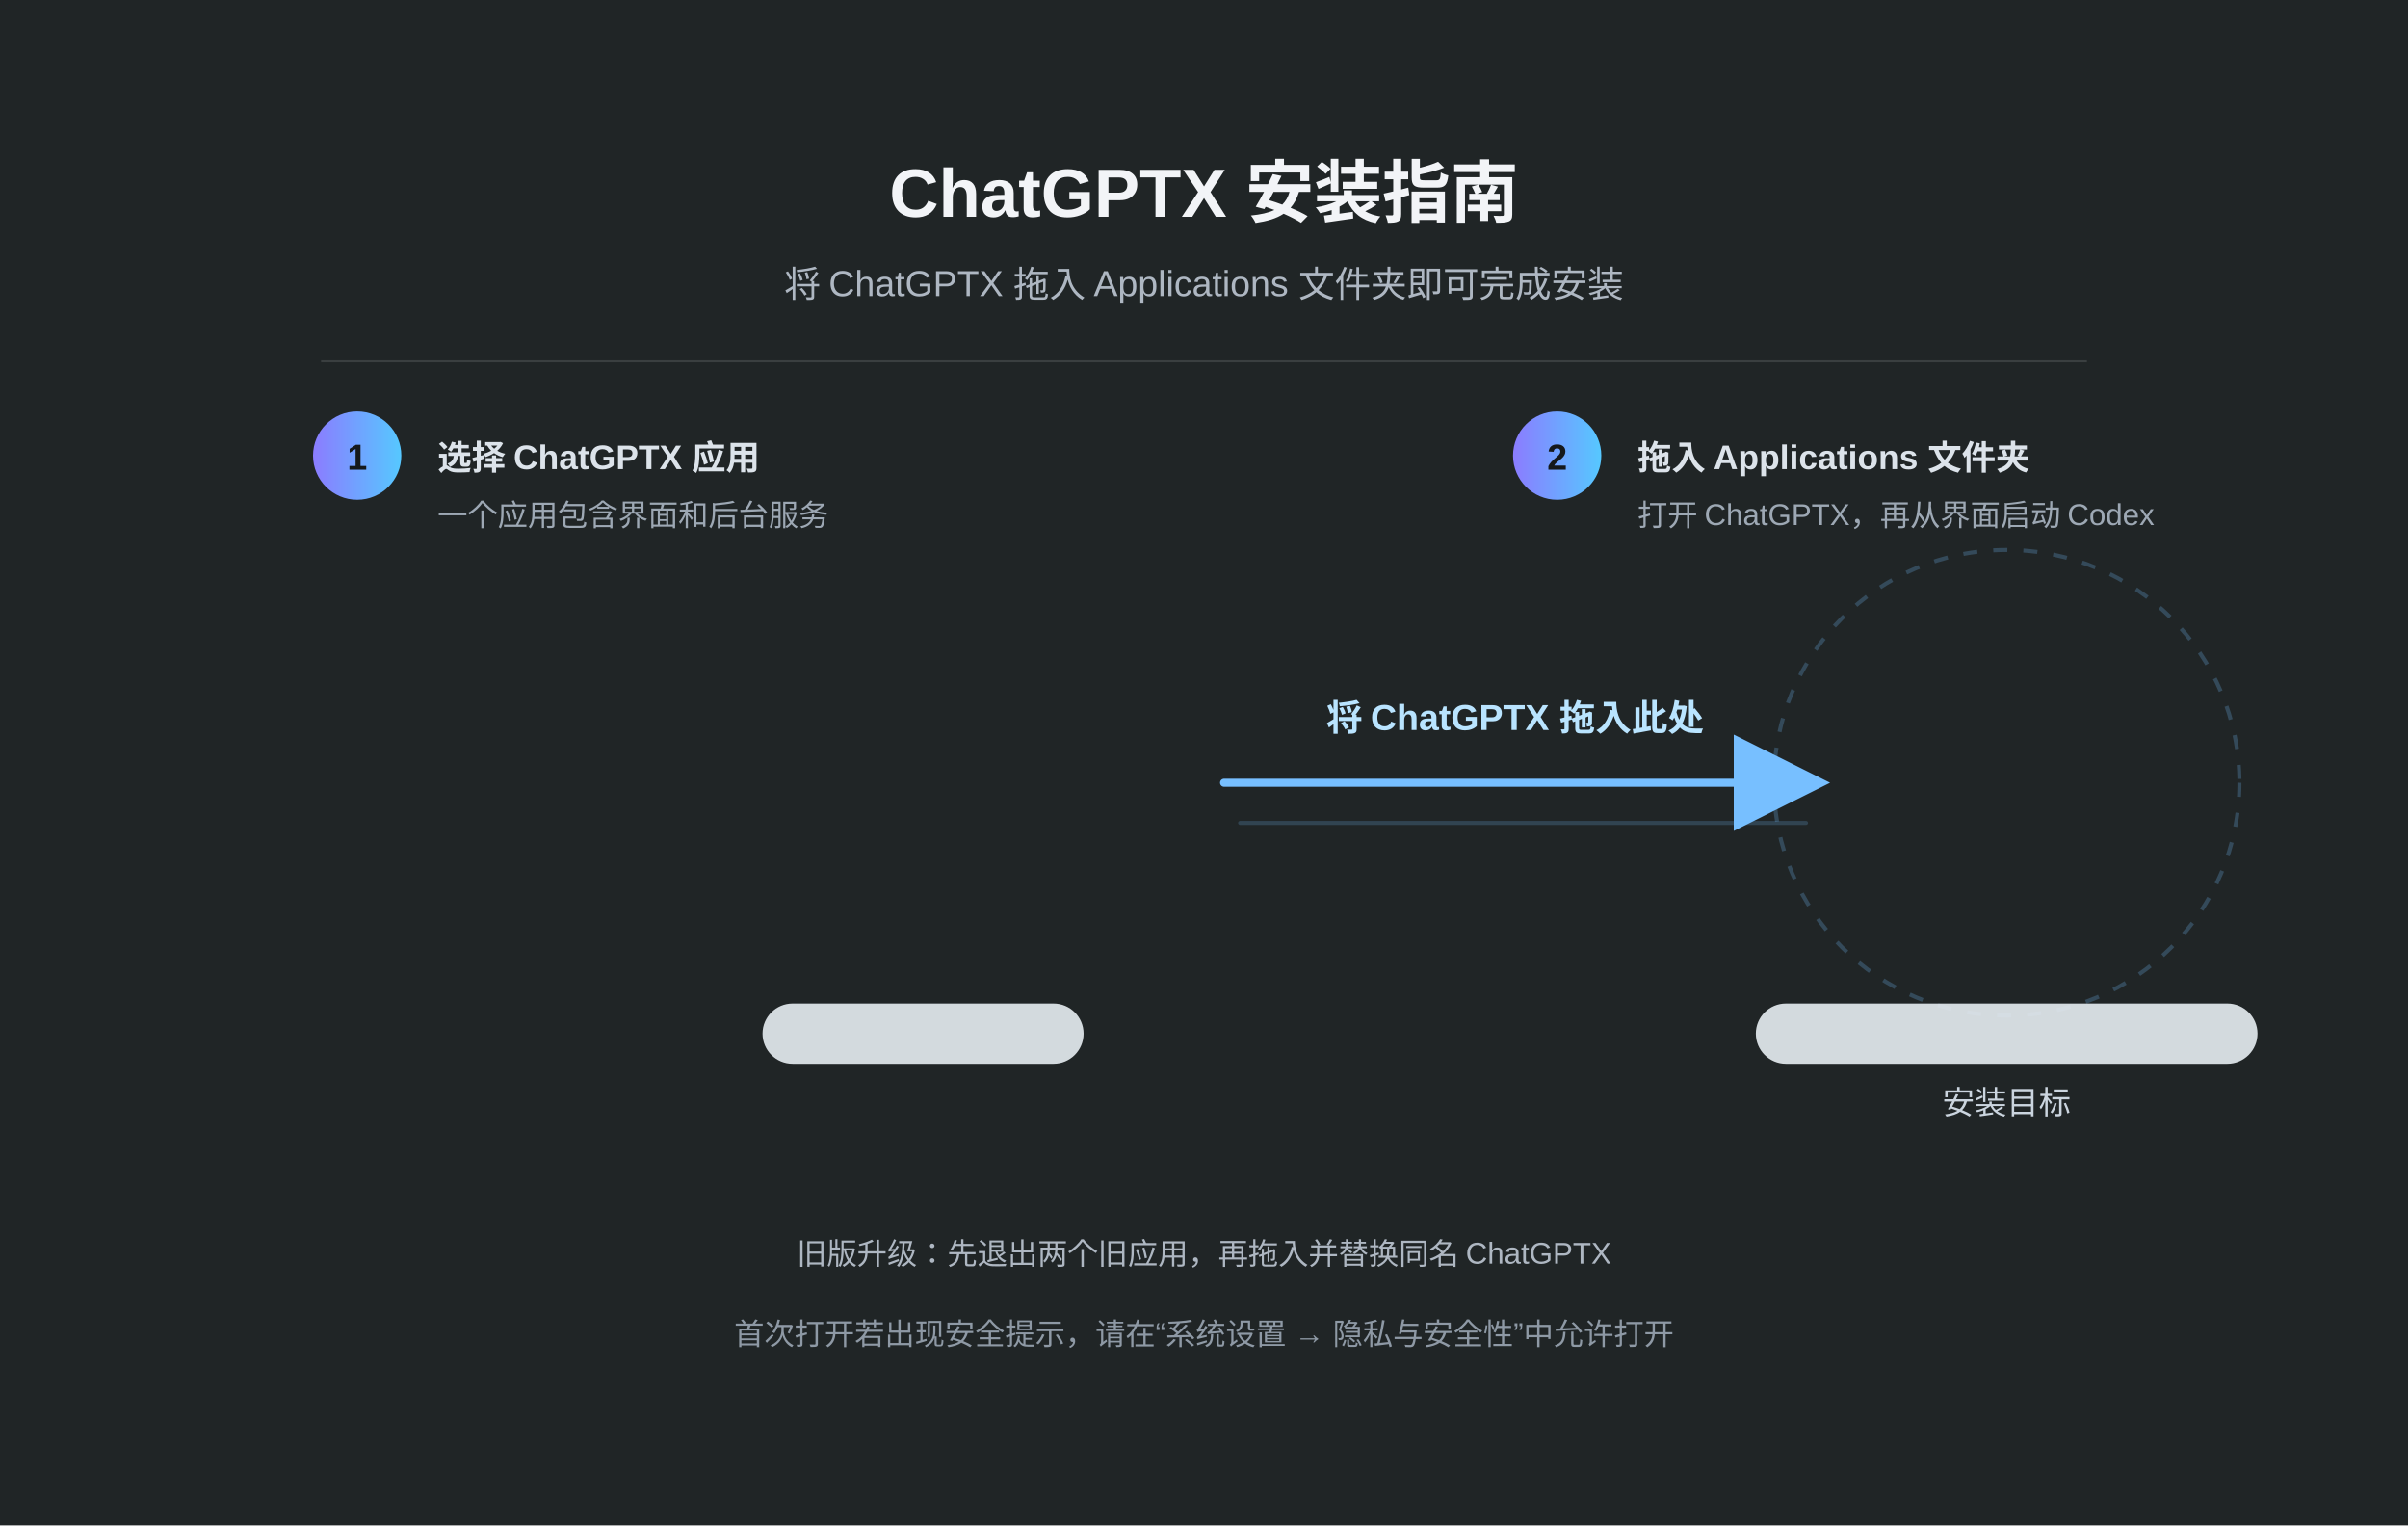
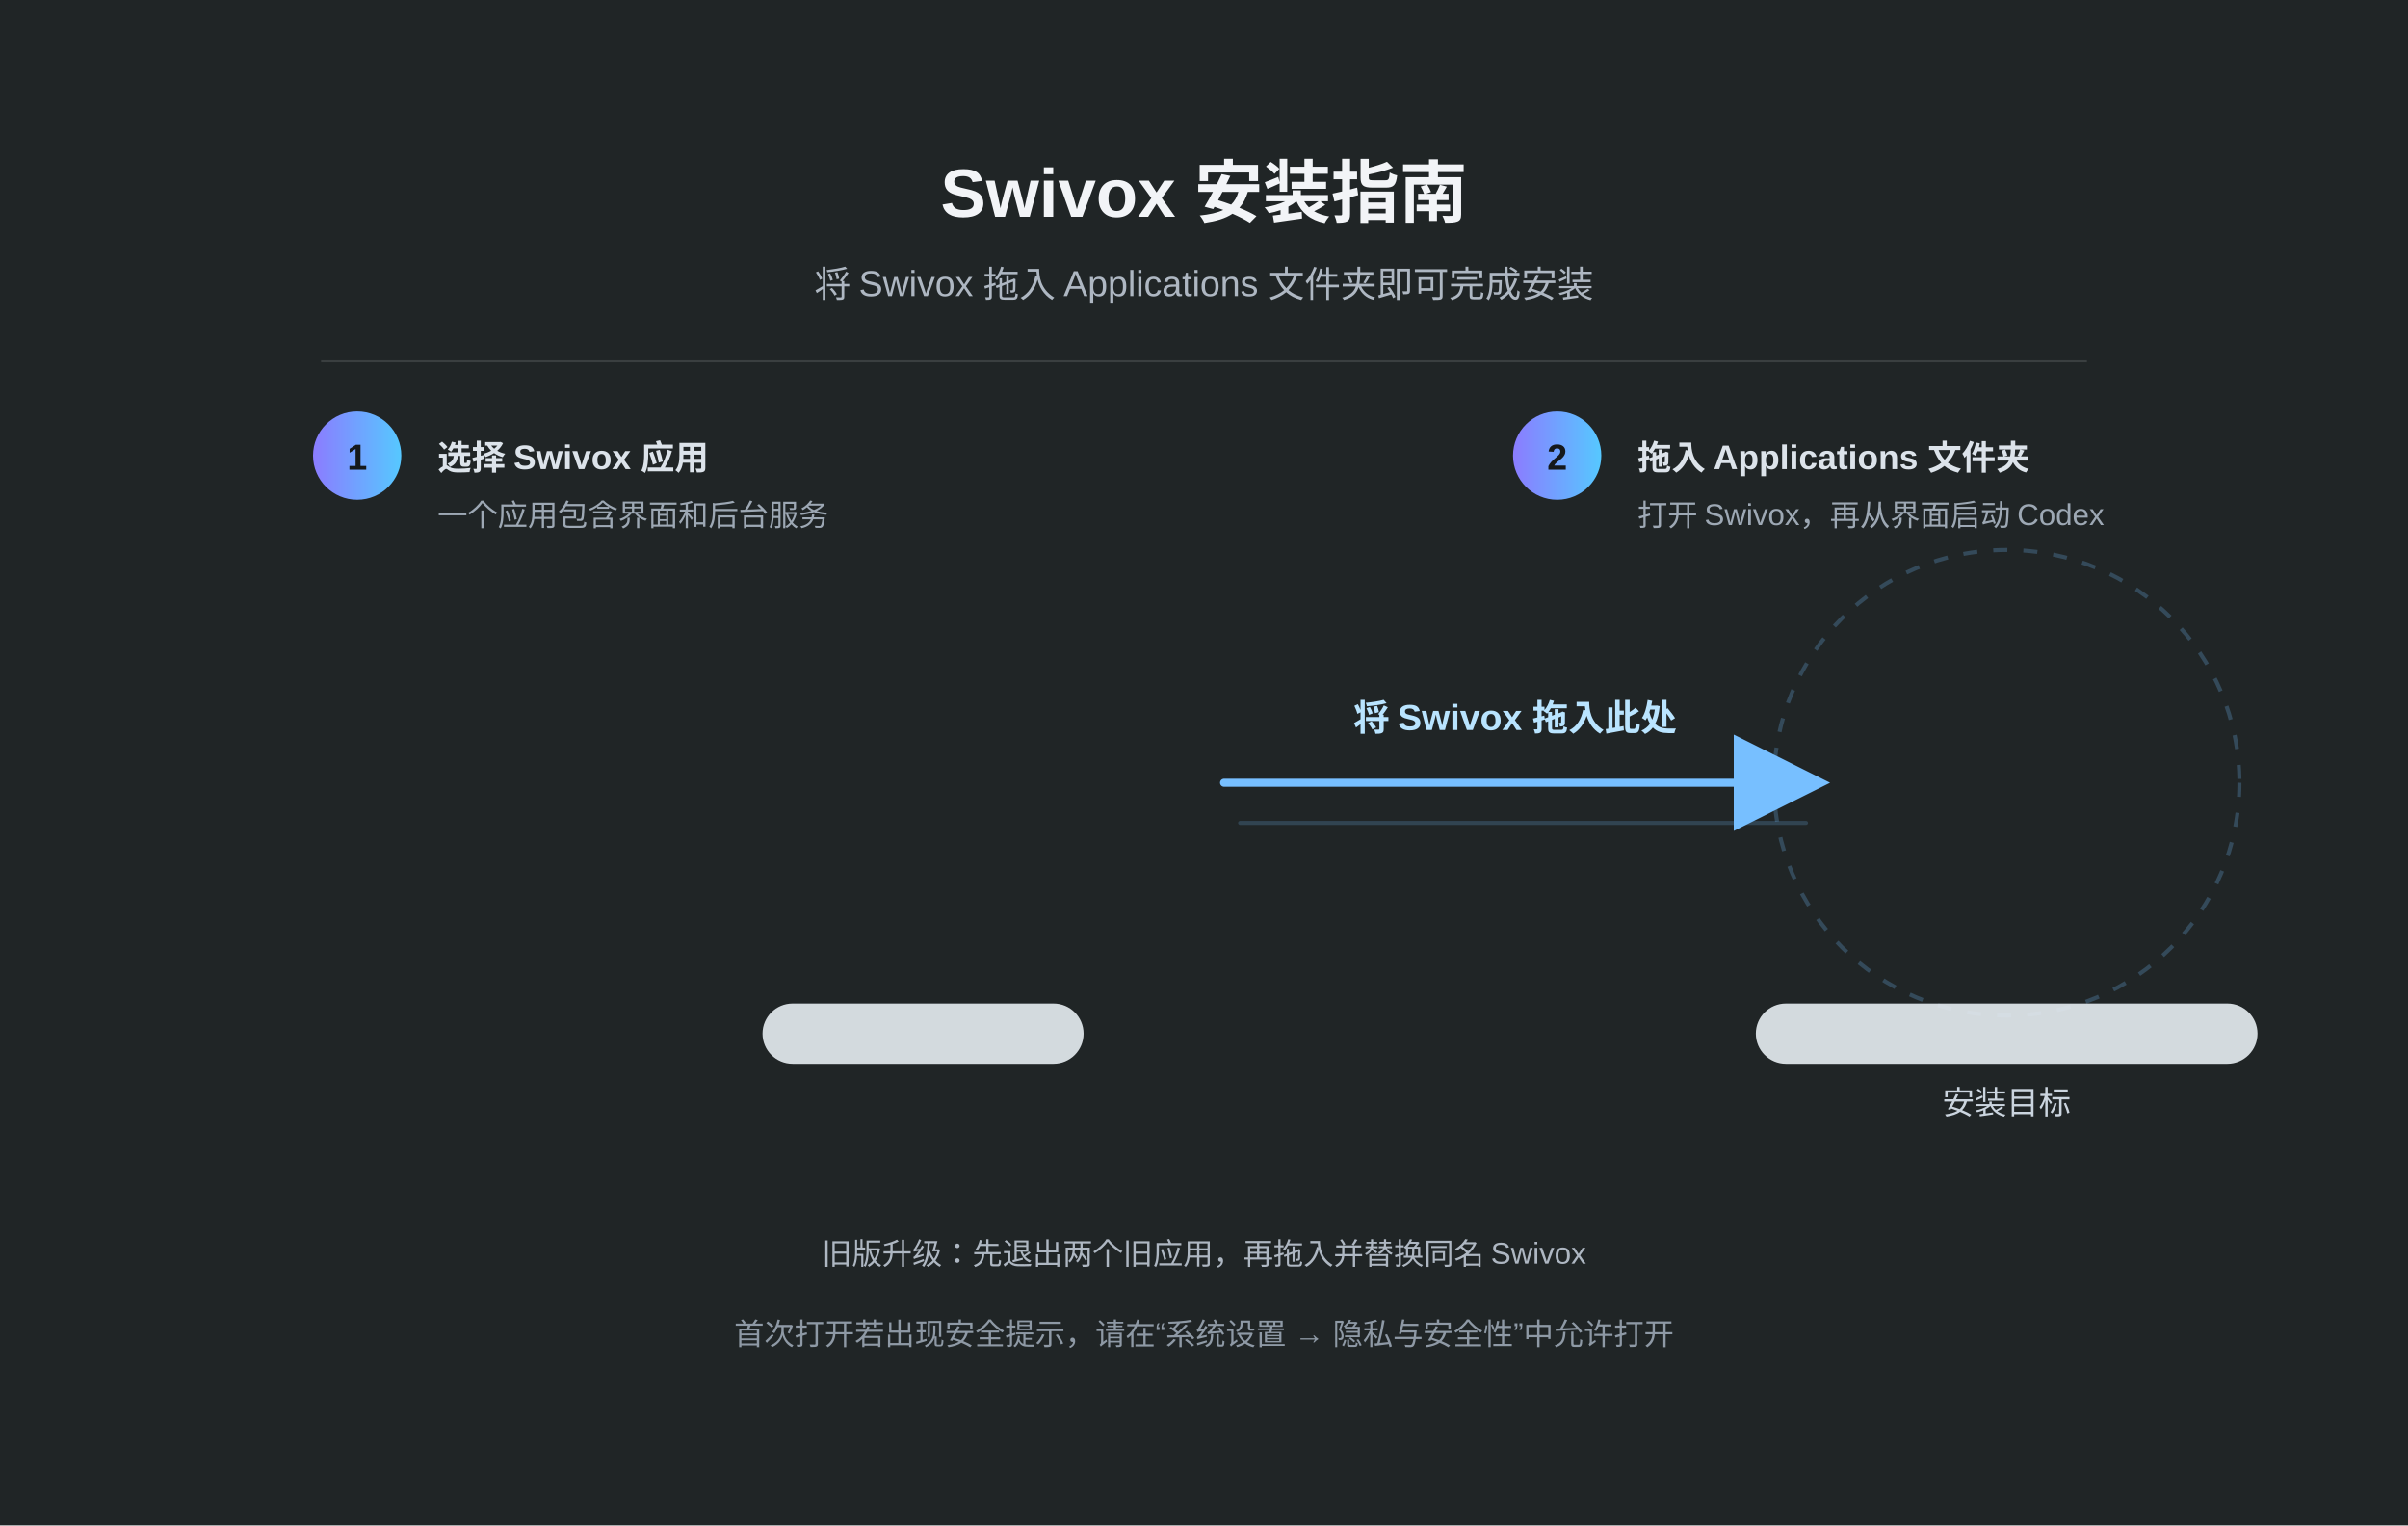
<svg xmlns="http://www.w3.org/2000/svg" width="1200" height="760" viewBox="0 0 1200 760">
  <defs>
    <linearGradient id="accent" x1="0" y1="0" x2="1" y2="0">
      <stop offset="0" stop-color="#8b7cff" />
      <stop offset="1" stop-color="#56c8ff" />
    </linearGradient>
    <marker id="arrow" markerWidth="12" markerHeight="12" refX="9" refY="6" orient="auto">
      <path d="M 0 0 L 12 6 L 0 12 z" fill="#77bfff" />
    </marker>
  </defs>
  <rect width="1200" height="760" fill="#202526" />
  <g font-family="SF Pro Display, PingFang SC, Helvetica Neue, Arial, sans-serif" text-anchor="middle">
-     <text x="600" y="108" fill="#f2f4f7" font-size="34" font-weight="600">ChatGPTX 安装指南</text>
-     <text x="600" y="148" fill="#aeb7c2" font-size="18">将 ChatGPTX 拖入 Applications 文件夹即可完成安装</text>
+     <text x="600" y="108" fill="#f2f4f7" font-size="34" font-weight="600">Swivox 安装指南</text>
+     <text x="600" y="148" fill="#aeb7c2" font-size="18">将 Swivox 拖入 Applications 文件夹即可完成安装</text>
    <path d="M 160 180 H 1040" stroke="#ffffff" stroke-opacity="0.12" />
    <g transform="translate(156 205)">
      <circle cx="22" cy="22" r="22" fill="url(#accent)" />
      <text x="22" y="29" fill="#15191c" font-size="18" font-weight="700">1</text>
-       <text x="62" y="29" text-anchor="start" fill="#dce3ea" font-size="17" font-weight="600">选择 ChatGPTX 应用</text>
+       <text x="62" y="29" text-anchor="start" fill="#dce3ea" font-size="17" font-weight="600">选择 Swivox 应用</text>
      <text x="62" y="57" text-anchor="start" fill="#9da8b4" font-size="15">一个应用包含界面和后台服务</text>
    </g>
    <g transform="translate(754 205)">
      <circle cx="22" cy="22" r="22" fill="url(#accent)" />
      <text x="22" y="29" fill="#15191c" font-size="18" font-weight="700">2</text>
      <text x="62" y="29" text-anchor="start" fill="#dce3ea" font-size="17" font-weight="600">拖入 Applications 文件夹</text>
-       <text x="62" y="57" text-anchor="start" fill="#9da8b4" font-size="15">打开 ChatGPTX，再从界面启动 Codex</text>
+       <text x="62" y="57" text-anchor="start" fill="#9da8b4" font-size="15">打开 Swivox，再从界面启动 Codex</text>
    </g>
    <circle cx="1000" cy="390" r="116" fill="none" stroke="#77bfff" stroke-opacity="0.24" stroke-width="2" stroke-dasharray="7 8" />
    <text x="1000" y="555" fill="#cbd5df" font-size="16">安装目标</text>
    <path d="M 610 390 C 710 390, 790 390, 900 390" fill="none" stroke="#77bfff" stroke-width="4" stroke-linecap="round" marker-end="url(#arrow)" />
    <path d="M 618 410 C 710 410, 790 410, 900 410" fill="none" stroke="#77bfff" stroke-opacity="0.2" stroke-width="2" stroke-linecap="round" />
-     <text x="755" y="364" fill="#b9e4ff" font-size="18" font-weight="600">将 ChatGPTX 拖入此处</text>
+     <text x="755" y="364" fill="#b9e4ff" font-size="18" font-weight="600">将 Swivox 拖入此处</text>
    <rect x="380" y="500" width="160" height="30" rx="15" fill="#e7edf2" fill-opacity="0.9" />
    <rect x="875" y="500" width="250" height="30" rx="15" fill="#e7edf2" fill-opacity="0.9" />
-     <text x="600" y="630" fill="#aeb7c2" font-size="15">旧版升级：先退出两个旧应用，再拖入并替换同名 ChatGPTX</text>
+     <text x="600" y="630" fill="#aeb7c2" font-size="15">旧版升级：先退出两个旧应用，再拖入并替换同名 Swivox</text>
    <text x="600" y="670" fill="#8e99a5" font-size="15">首次打开若出现安全提示，请在“系统设置 → 隐私与安全性”中允许打开</text>
  </g>
</svg>
